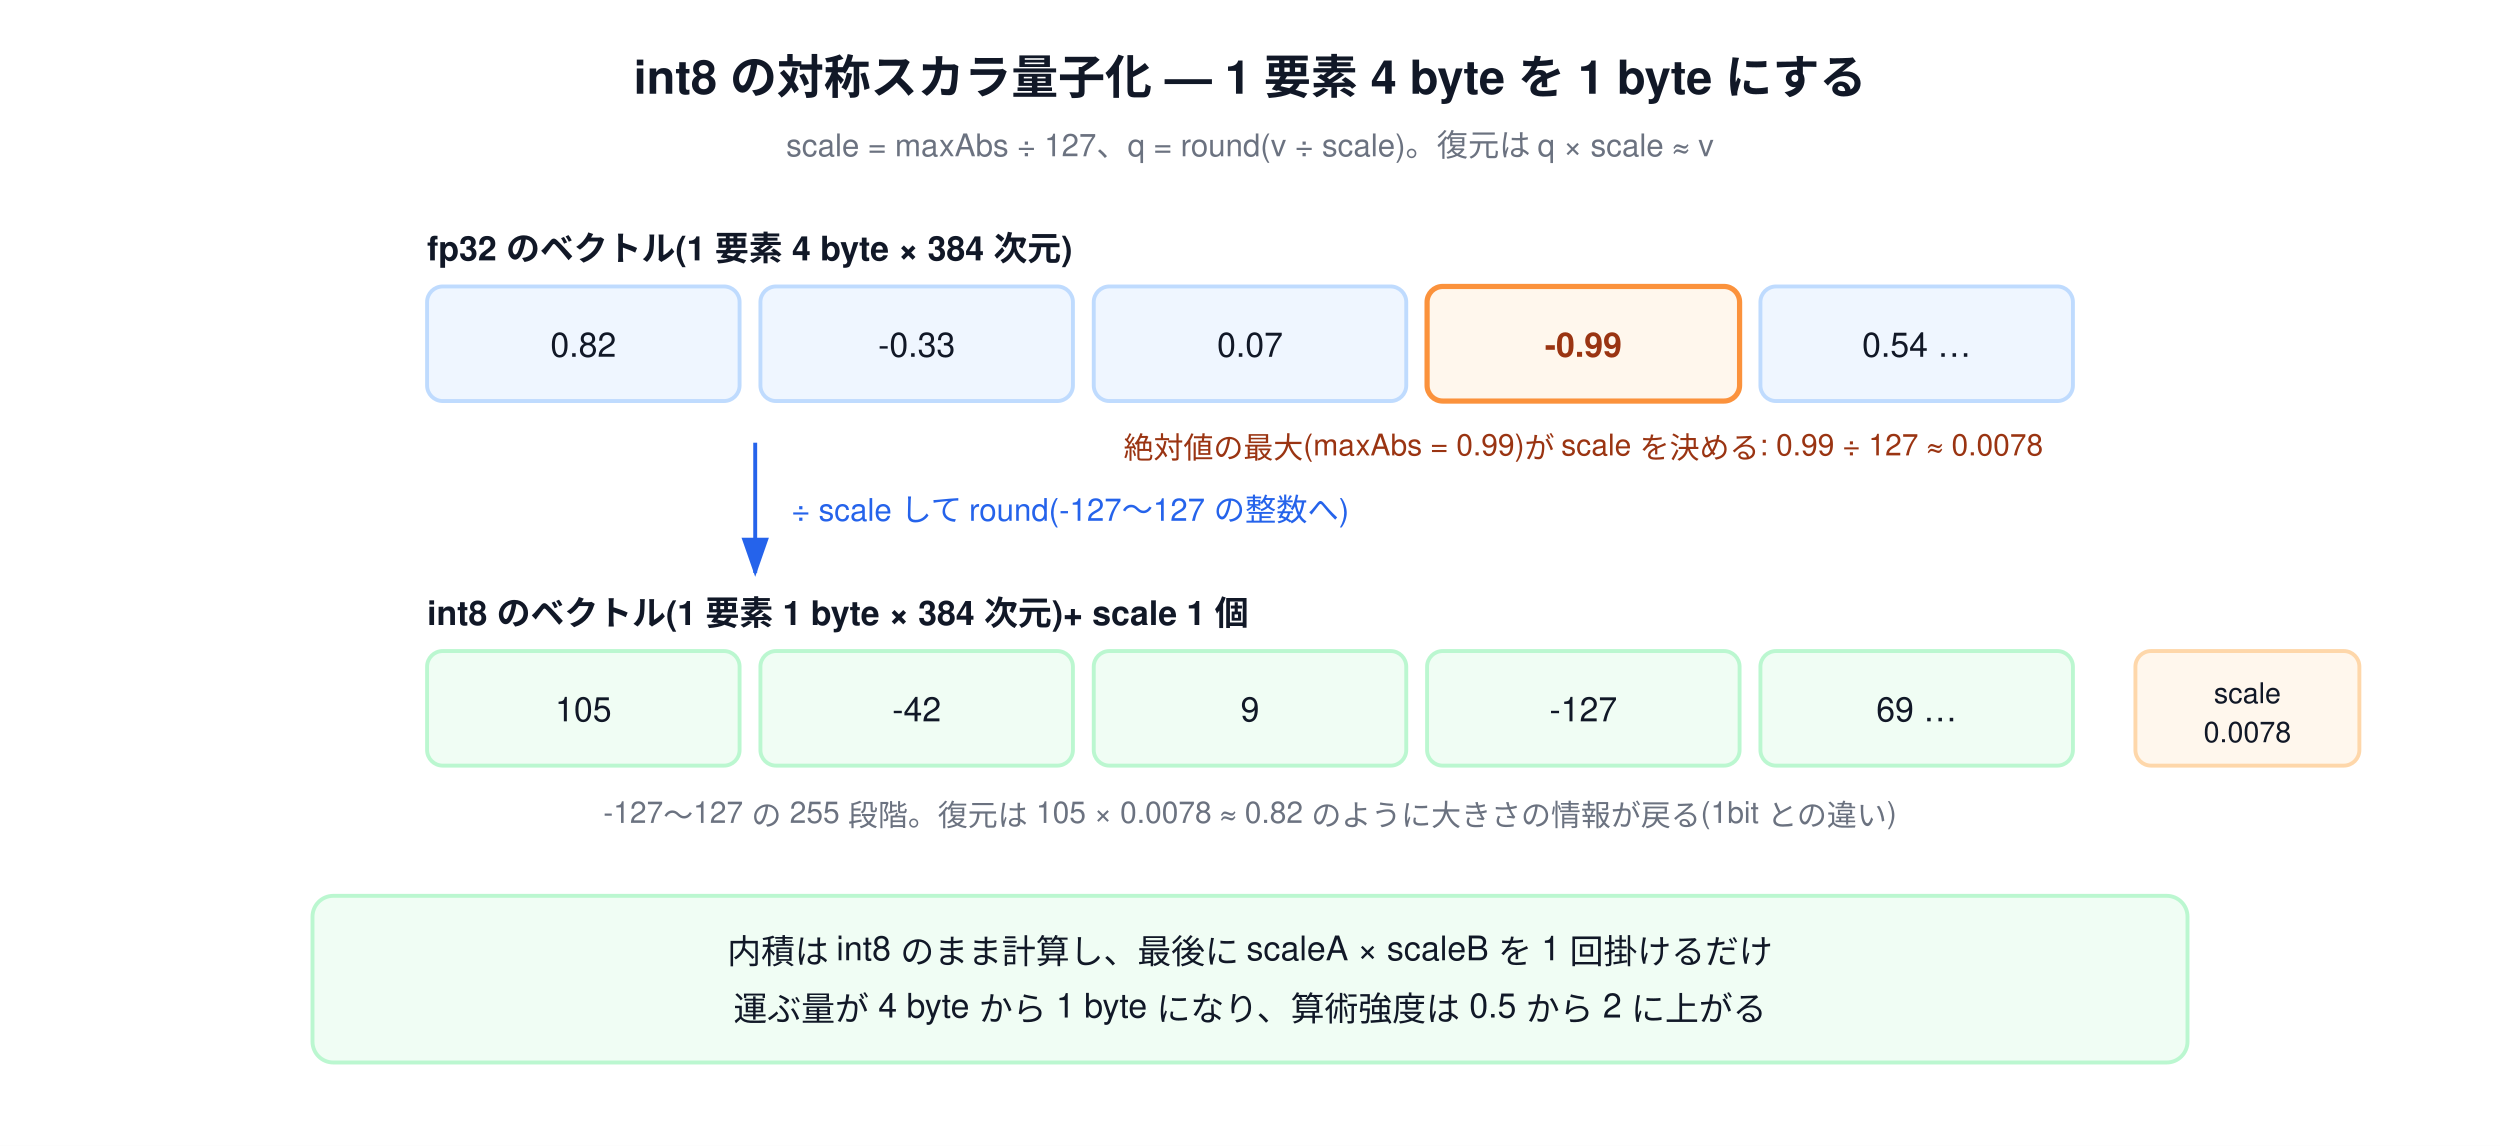
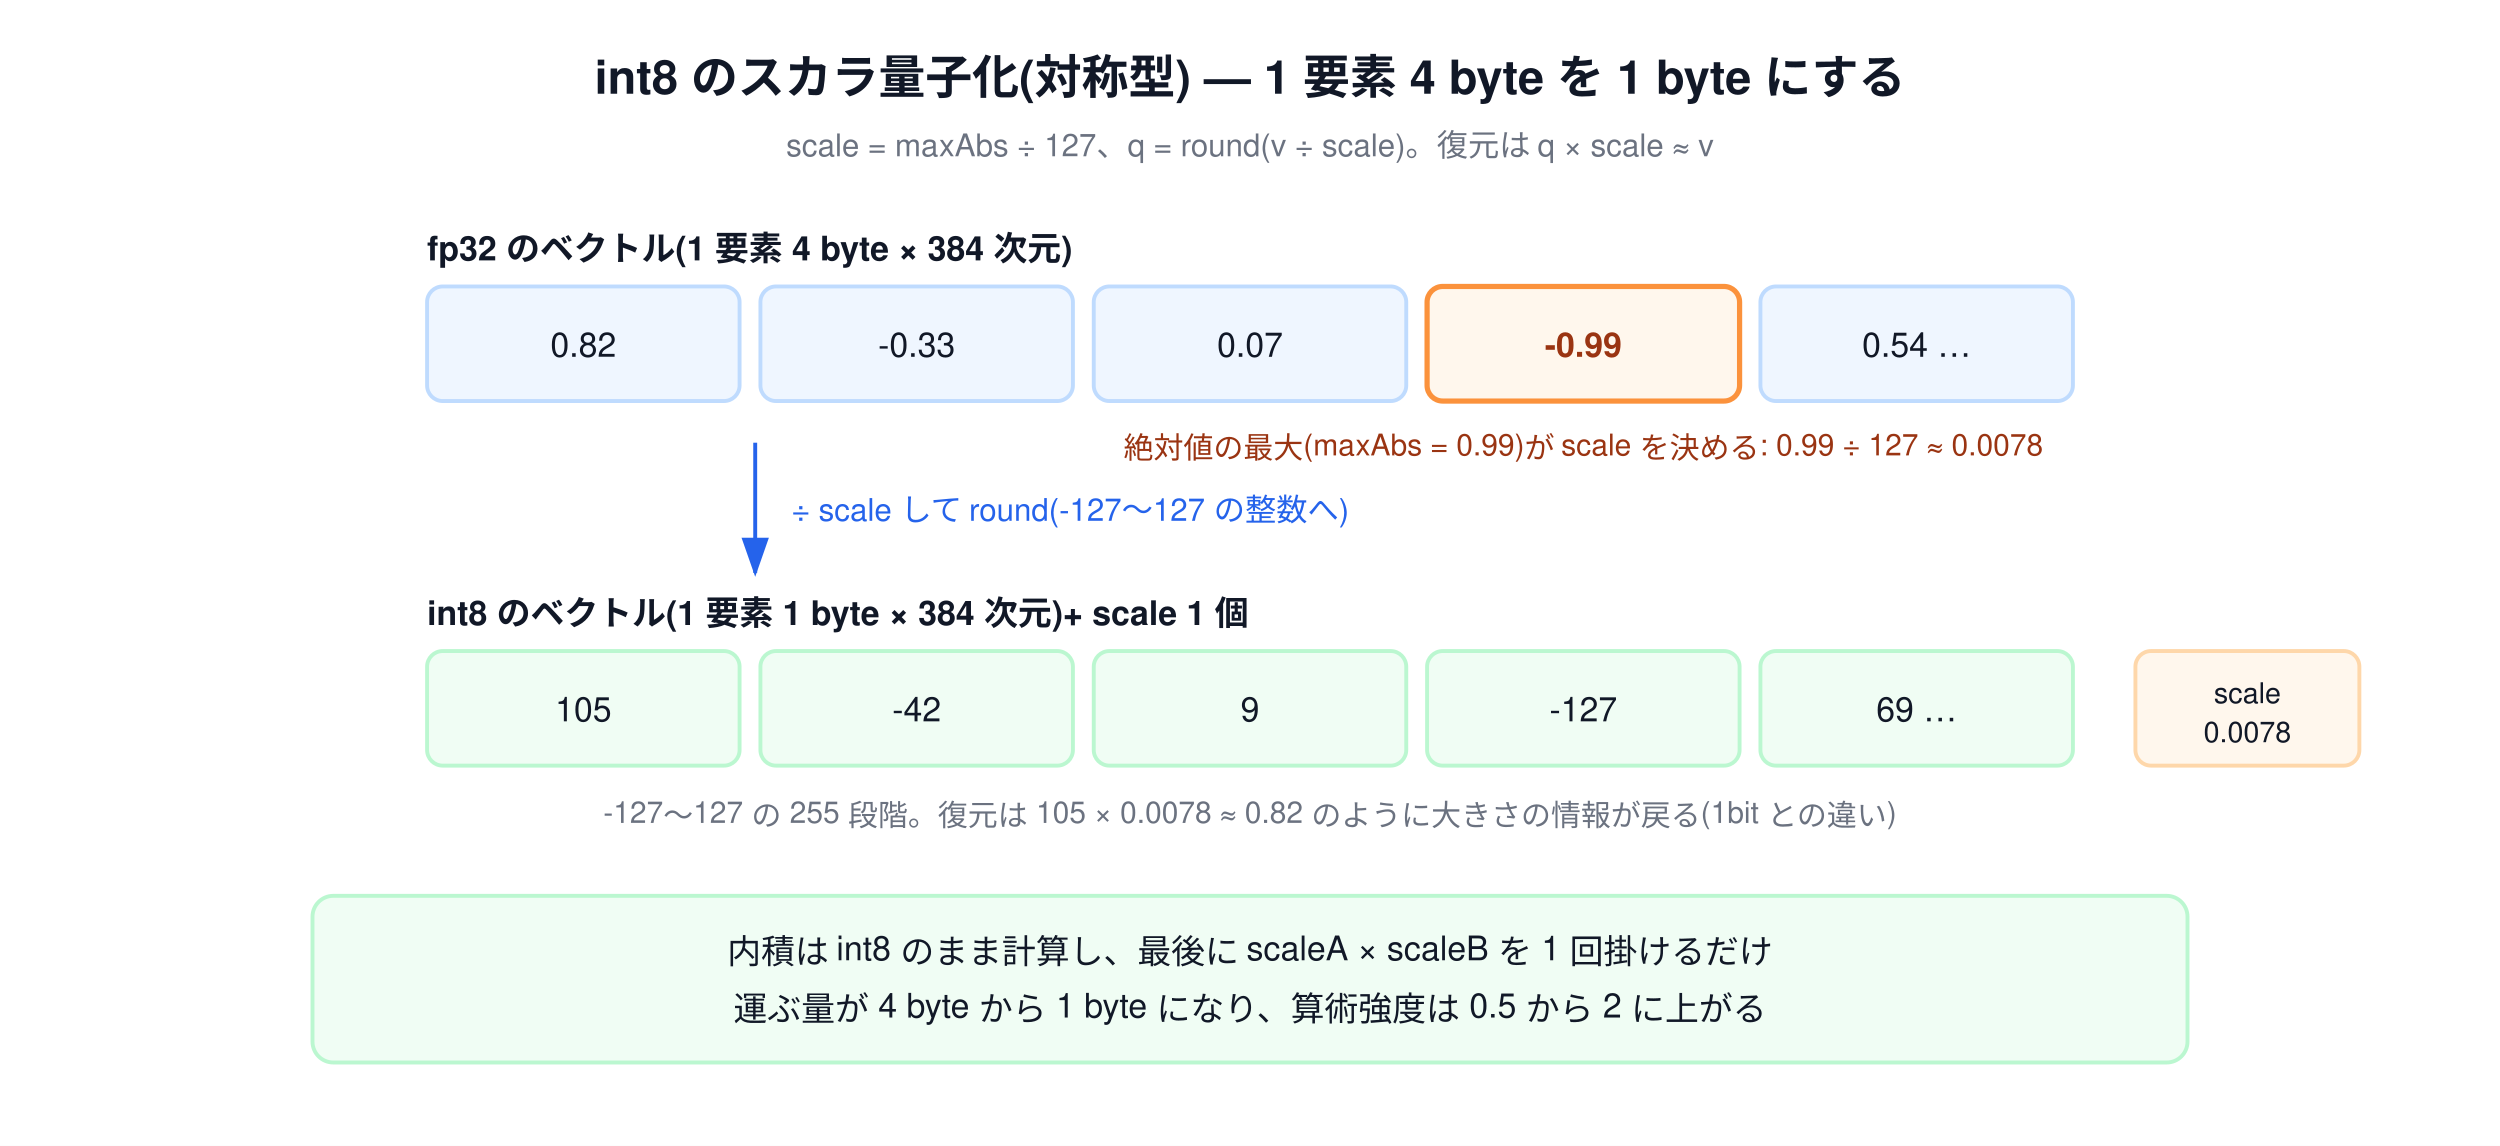
<svg xmlns="http://www.w3.org/2000/svg" viewBox="0 0 960 440">
  <defs>
    <marker id="ab" markerWidth="10" markerHeight="7" refX="9" refY="3.5" orient="auto">
      <polygon points="0 0, 10 3.5, 0 7" fill="#2563eb" />
    </marker>
  </defs>
  <style>text{font-family:'Helvetica Neue', Helvetica, Arial, 'Hiragino Sans', 'Hiragino Kaku Gothic ProN', sans-serif;}</style>
  <rect width="960" height="440" fill="#ffffff" />
-   <text x="480" y="36" font-size="18" font-weight="600" fill="#111827" text-anchor="middle">int8 の対称スカラ量子化 — 1 要素 4 byte を 1 byte にする</text>
+   <text x="480" y="36" font-size="18" font-weight="600" fill="#111827" text-anchor="middle">int8 のスカラ量子化(対称型) — 1 要素 4 byte を 1 byte にする</text>
  <text x="480" y="60" font-size="12" fill="#6b7280" text-anchor="middle">scale = maxAbs ÷ 127、q = round(v ÷ scale)。復元は q × scale ≈ v</text>
  <text x="164" y="100" font-size="13" font-weight="600" fill="#111827" text-anchor="start">fp32 のベクトル(1 要素 4 byte × 384 次元)</text>
  <rect x="164" y="110" width="120" height="44" rx="6" fill="#eff6ff" stroke="#bfdbfe" stroke-width="1.5" />
  <text x="224" y="137" font-size="13" fill="#111827" text-anchor="middle">0.82</text>
  <rect x="292" y="110" width="120" height="44" rx="6" fill="#eff6ff" stroke="#bfdbfe" stroke-width="1.5" />
  <text x="352" y="137" font-size="13" fill="#111827" text-anchor="middle">-0.33</text>
  <rect x="420" y="110" width="120" height="44" rx="6" fill="#eff6ff" stroke="#bfdbfe" stroke-width="1.5" />
  <text x="480" y="137" font-size="13" fill="#111827" text-anchor="middle">0.07</text>
  <rect x="548" y="110" width="120" height="44" rx="6" fill="#fff7ed" stroke="#fb923c" stroke-width="2" />
  <text x="608" y="137" font-size="13" font-weight="600" fill="#9a3412" text-anchor="middle">-0.99</text>
  <rect x="676" y="110" width="120" height="44" rx="6" fill="#eff6ff" stroke="#bfdbfe" stroke-width="1.5" />
  <text x="736" y="137" font-size="13" fill="#111827" text-anchor="middle">0.54 …</text>
  <text x="608" y="176" font-size="11.5" fill="#9a3412" text-anchor="middle">絶対値の最大(maxAbs = 0.99)が scale を決める: 0.99 ÷ 127 ≈ 0.0078</text>
  <line x1="290" y1="170" x2="290" y2="220" stroke="#2563eb" stroke-width="1.5" marker-end="url(#ab)" />
  <text x="304" y="200" font-size="12" fill="#2563eb" text-anchor="start">÷ scale して round(-127〜127 の整数へ)</text>
  <text x="164" y="240" font-size="13" font-weight="600" fill="#111827" text-anchor="start">int8 のベクトル(1 要素 1 byte × 384 次元)+ scale 1 個</text>
  <rect x="164" y="250" width="120" height="44" rx="6" fill="#f0fdf4" stroke="#bbf7d0" stroke-width="1.5" />
  <text x="224" y="277" font-size="13" fill="#111827" text-anchor="middle">105</text>
  <rect x="292" y="250" width="120" height="44" rx="6" fill="#f0fdf4" stroke="#bbf7d0" stroke-width="1.5" />
  <text x="352" y="277" font-size="13" fill="#111827" text-anchor="middle">-42</text>
  <rect x="420" y="250" width="120" height="44" rx="6" fill="#f0fdf4" stroke="#bbf7d0" stroke-width="1.5" />
  <text x="480" y="277" font-size="13" fill="#111827" text-anchor="middle">9</text>
  <rect x="548" y="250" width="120" height="44" rx="6" fill="#f0fdf4" stroke="#bbf7d0" stroke-width="1.5" />
  <text x="608" y="277" font-size="13" fill="#111827" text-anchor="middle">-127</text>
  <rect x="676" y="250" width="120" height="44" rx="6" fill="#f0fdf4" stroke="#bbf7d0" stroke-width="1.5" />
  <text x="736" y="277" font-size="13" fill="#111827" text-anchor="middle">69 …</text>
  <rect x="820" y="250" width="86" height="44" rx="6" fill="#fff7ed" stroke="#fed7aa" stroke-width="1.5" />
  <text x="863" y="270" font-size="11" fill="#111827" text-anchor="middle">scale</text>
  <text x="863" y="285" font-size="11" fill="#111827" text-anchor="middle">0.0078</text>
  <text x="480" y="316" font-size="11.5" fill="#6b7280" text-anchor="middle">-127〜127 の 255 段階。復元は 105 × 0.0078 ≈ 0.82 のように大きさの情報が戻る(1bit との違い)</text>
  <rect x="120" y="344" width="720" height="64" rx="8" fill="#f0fdf4" stroke="#bbf7d0" stroke-width="1.5" />
  <text x="480" y="370" font-size="13" fill="#111827" text-anchor="middle">内積は int8 のまま計算し、最後に scaleA × scaleB を 1 回掛けるだけ</text>
  <text x="480" y="392" font-size="13" fill="#111827" text-anchor="middle">運ぶ量が 4 byte から 1 byte になり、算術強度は 0.5 から 2 に上がる</text>
</svg>
